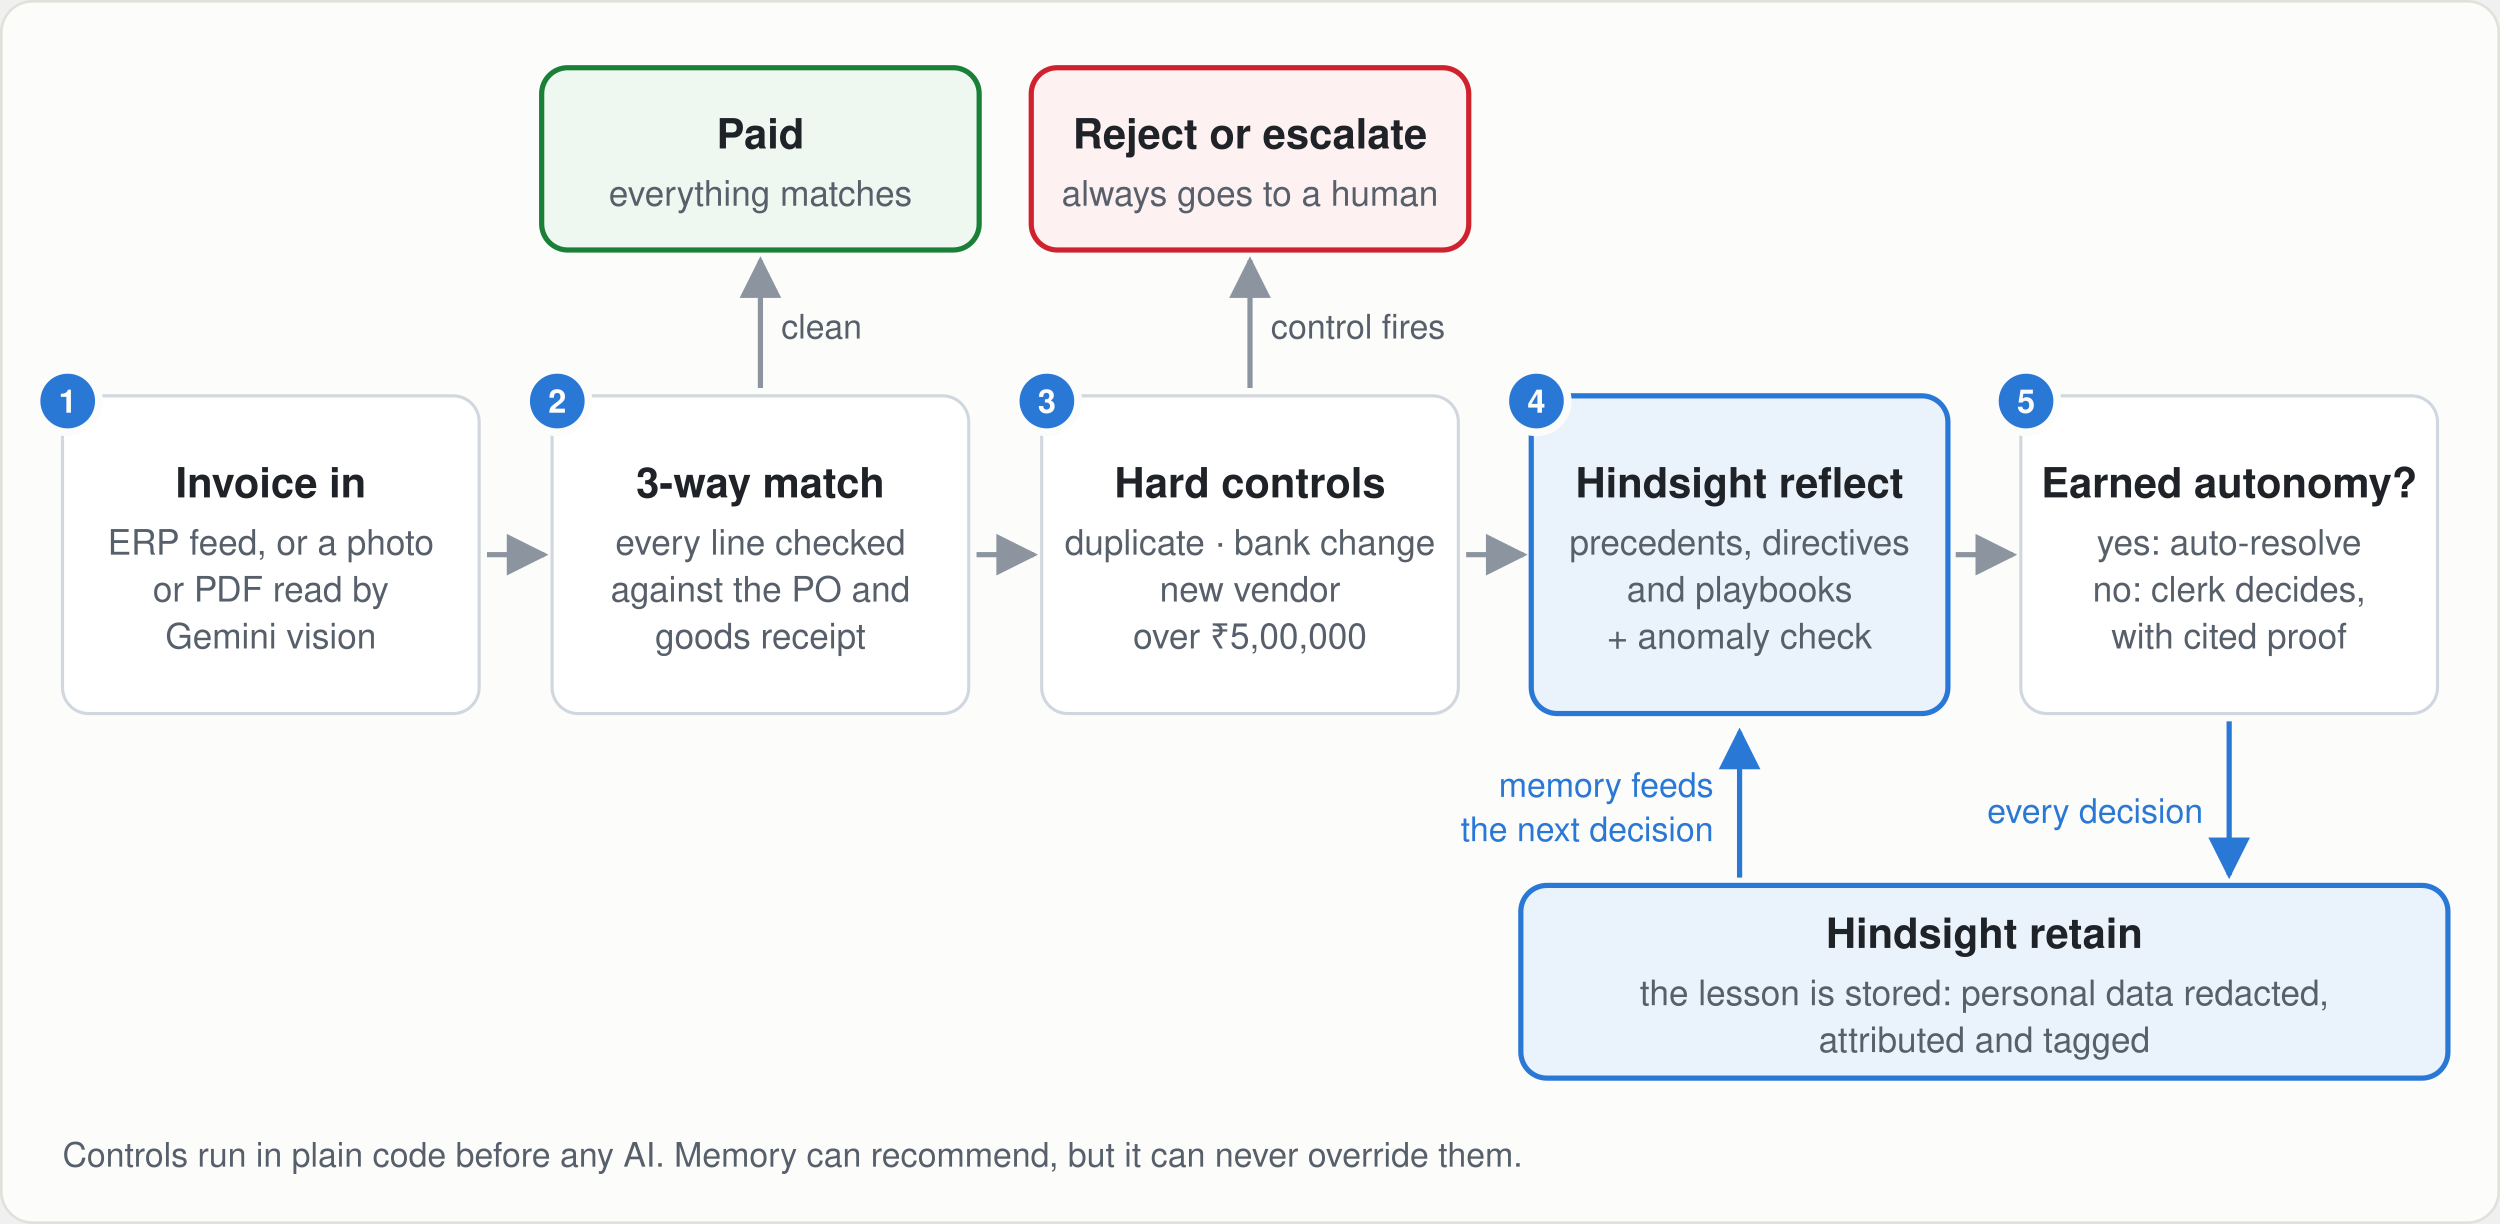
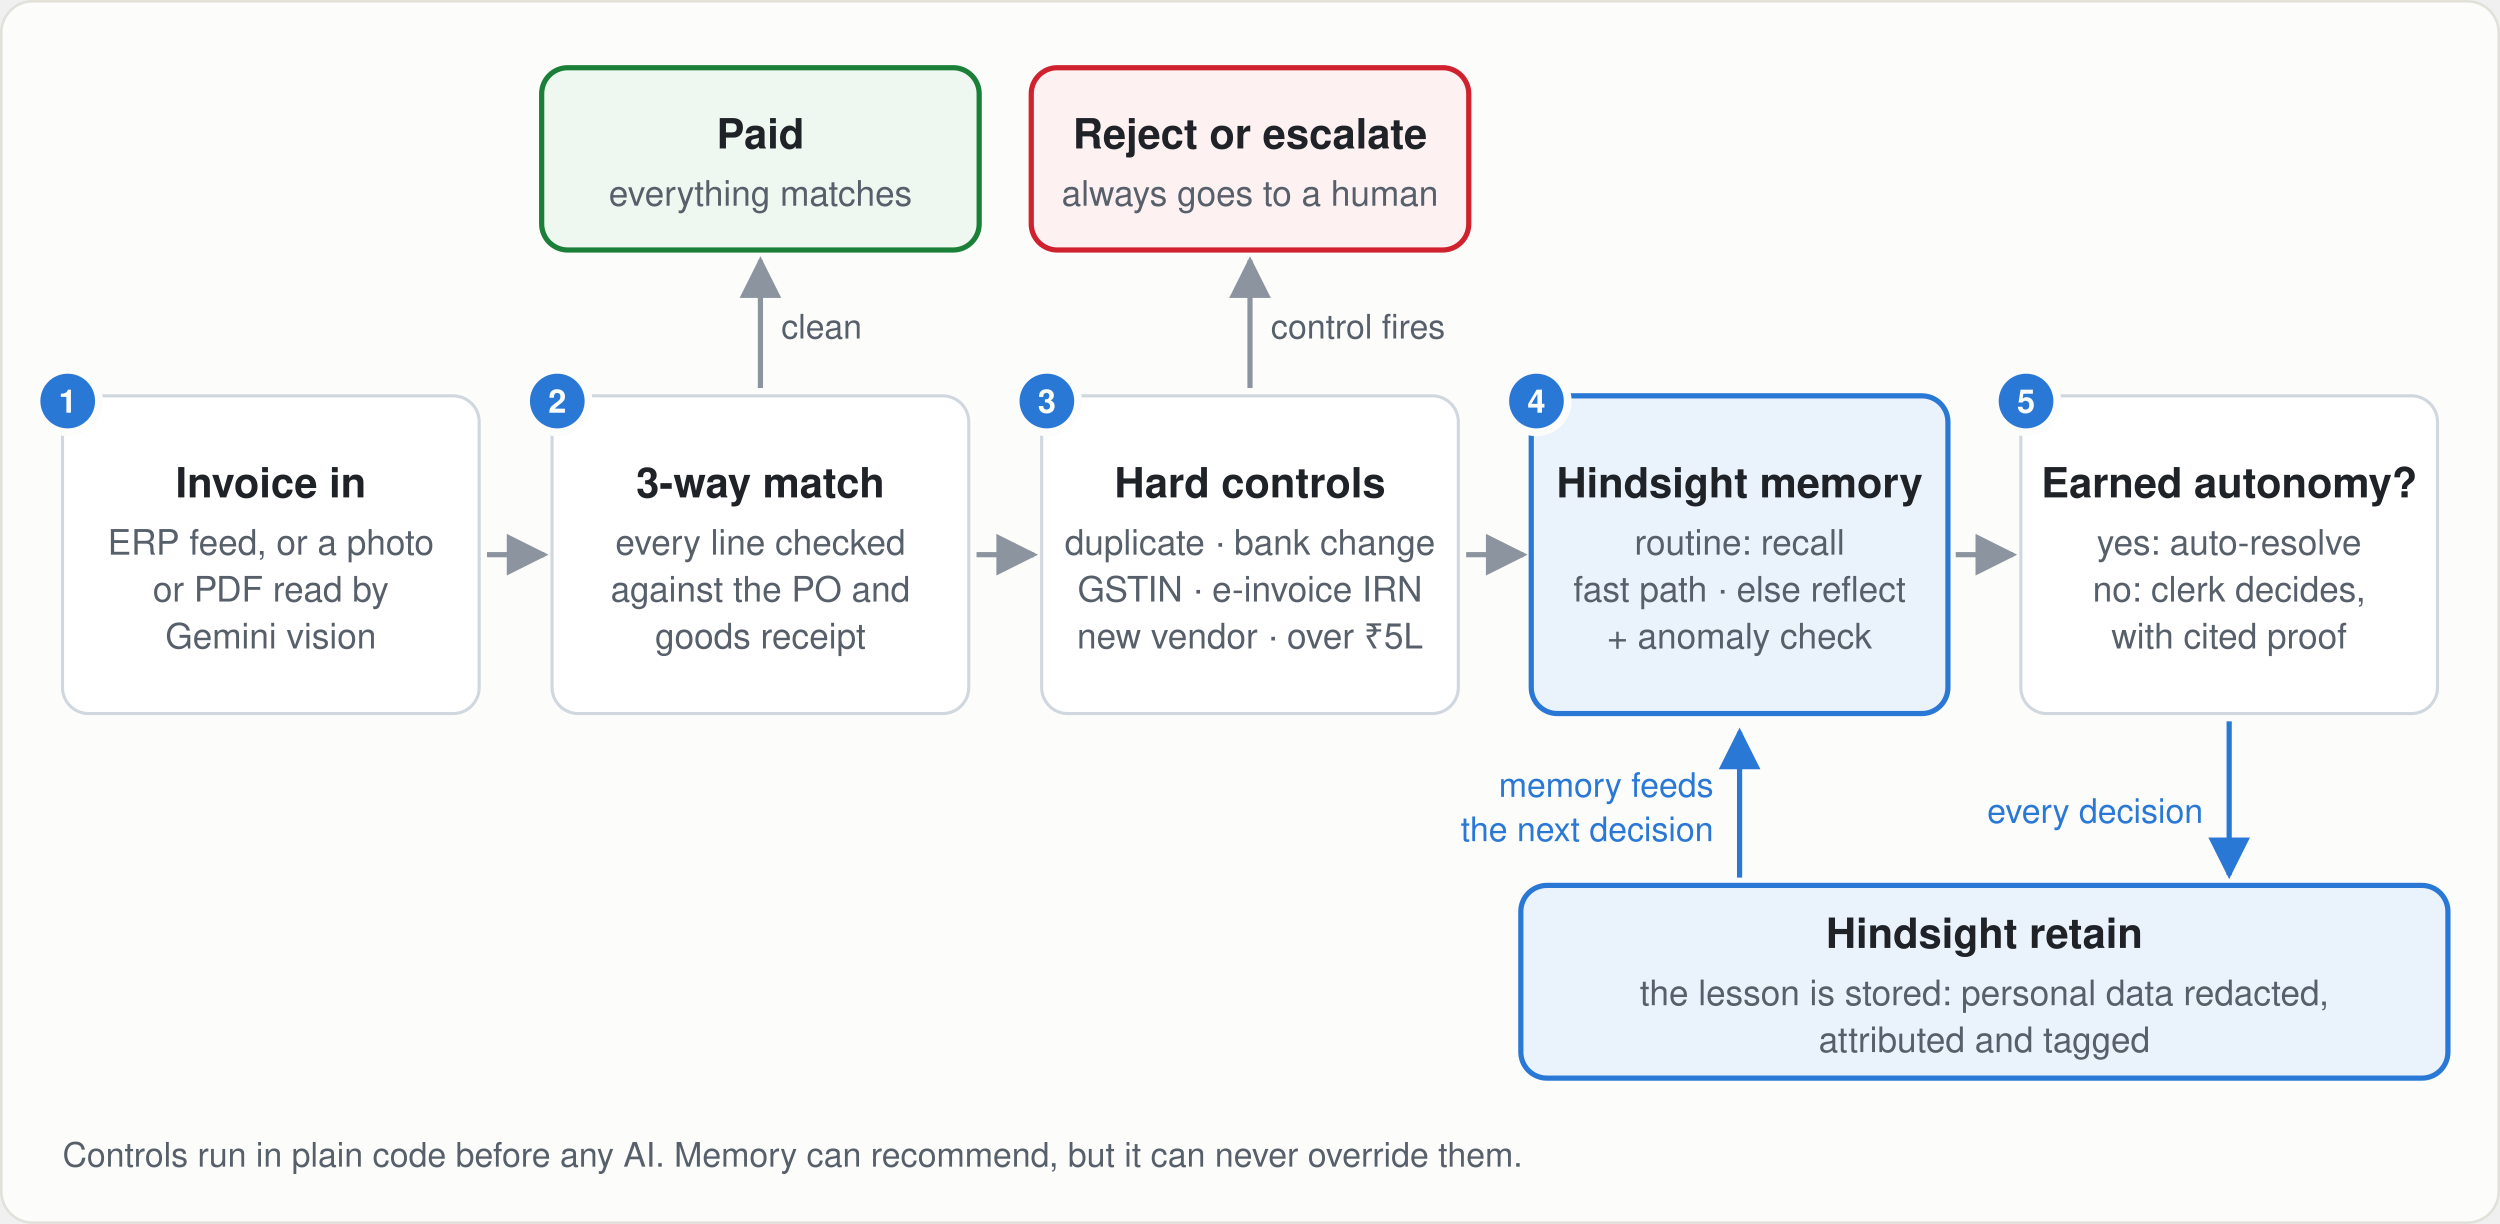
<svg xmlns="http://www.w3.org/2000/svg" width="960" height="470" viewBox="0 0 960 470" font-family="Segoe UI, -apple-system, BlinkMacSystemFont, Helvetica Neue, Helvetica, Arial, sans-serif" role="img" aria-labelledby="t d">
  <defs>
    <marker id="a" viewBox="0 0 10 10" refX="9" refY="5" markerWidth="8" markerHeight="8" orient="auto">
      <path d="M0,0 L10,5 L0,10 z" fill="#8c959f" />
    </marker>
    <marker id="aa" viewBox="0 0 10 10" refX="9" refY="5" markerWidth="8" markerHeight="8" orient="auto">
      <path d="M0,0 L10,5 L0,10 z" fill="#2a78d6" />
    </marker>
  </defs>
  <rect x="0.5" y="0.5" width="959" height="469" rx="12" fill="#fcfcfb" stroke="#e1e0d9" />
  <rect x="24" y="152" width="160" height="122" rx="10" fill="#ffffff" stroke="#d0d7de" stroke-width="1.2" />
  <text x="104.0" y="191.0" font-size="16" font-weight="600" fill="#1f2328" text-anchor="middle">Invoice in</text>
  <text x="104.0" y="213.0" font-size="13.5" font-weight="400" fill="#57606a" text-anchor="middle">ERP feed, or a photo</text>
  <text x="104.0" y="231.0" font-size="13.5" font-weight="400" fill="#57606a" text-anchor="middle">or PDF read by</text>
  <text x="104.0" y="249.0" font-size="13.5" font-weight="400" fill="#57606a" text-anchor="middle">Gemini vision</text>
  <circle cx="26" cy="154" r="12" fill="#2a78d6" stroke="#fcfcfb" stroke-width="3" />
  <text x="26" y="158.5" font-size="12.5" font-weight="700" fill="#fcfcfb" text-anchor="middle">1</text>
  <rect x="212" y="152" width="160" height="122" rx="10" fill="#ffffff" stroke="#d0d7de" stroke-width="1.2" />
  <text x="292.0" y="191.0" font-size="16" font-weight="600" fill="#1f2328" text-anchor="middle">3-way match</text>
  <text x="292.0" y="213.0" font-size="13.5" font-weight="400" fill="#57606a" text-anchor="middle">every line checked</text>
  <text x="292.0" y="231.0" font-size="13.5" font-weight="400" fill="#57606a" text-anchor="middle">against the PO and</text>
  <text x="292.0" y="249.0" font-size="13.5" font-weight="400" fill="#57606a" text-anchor="middle">goods receipt</text>
  <circle cx="214" cy="154" r="12" fill="#2a78d6" stroke="#fcfcfb" stroke-width="3" />
  <text x="214" y="158.5" font-size="12.5" font-weight="700" fill="#fcfcfb" text-anchor="middle">2</text>
  <path d="M187,213.0 L209,213.0" fill="none" stroke="#8c959f" stroke-width="2" stroke-linejoin="round" marker-end="url(#a)" />
  <rect x="400" y="152" width="160" height="122" rx="10" fill="#ffffff" stroke="#d0d7de" stroke-width="1.2" />
  <text x="480.0" y="191.0" font-size="16" font-weight="600" fill="#1f2328" text-anchor="middle">Hard controls</text>
  <text x="480.0" y="213.0" font-size="13.5" font-weight="400" fill="#57606a" text-anchor="middle">duplicate · bank change</text>
-   <text x="480.0" y="231.0" font-size="13.5" font-weight="400" fill="#57606a" text-anchor="middle">new vendor</text>
-   <text x="480.0" y="249.0" font-size="13.5" font-weight="400" fill="#57606a" text-anchor="middle">over ₹5,00,000</text>
+   <text x="480.0" y="231.0" font-size="13.5" font-weight="400" fill="#57606a" text-anchor="middle">GSTIN · e-invoice IRN</text>
+   <text x="480.0" y="249.0" font-size="13.5" font-weight="400" fill="#57606a" text-anchor="middle">new vendor · over ₹5L</text>
  <circle cx="402" cy="154" r="12" fill="#2a78d6" stroke="#fcfcfb" stroke-width="3" />
  <text x="402" y="158.5" font-size="12.5" font-weight="700" fill="#fcfcfb" text-anchor="middle">3</text>
  <path d="M375,213.0 L397,213.0" fill="none" stroke="#8c959f" stroke-width="2" stroke-linejoin="round" marker-end="url(#a)" />
  <rect x="588" y="152" width="160" height="122" rx="10" fill="#eaf2fc" stroke="#2a78d6" stroke-width="2" />
-   <text x="668.0" y="191.0" font-size="16" font-weight="600" fill="#1f2328" text-anchor="middle">Hindsight reflect</text>
-   <text x="668.0" y="213.0" font-size="13.5" font-weight="400" fill="#57606a" text-anchor="middle">precedents, directives</text>
-   <text x="668.0" y="231.0" font-size="13.5" font-weight="400" fill="#57606a" text-anchor="middle">and playbooks</text>
+   <text x="668.0" y="191.0" font-size="16" font-weight="600" fill="#1f2328" text-anchor="middle">Hindsight memory</text>
+   <text x="668.0" y="213.0" font-size="13.5" font-weight="400" fill="#57606a" text-anchor="middle">routine: recall</text>
+   <text x="668.0" y="231.0" font-size="13.5" font-weight="400" fill="#57606a" text-anchor="middle">fast path · else reflect</text>
  <text x="668.0" y="249.0" font-size="13.5" font-weight="400" fill="#57606a" text-anchor="middle">+ anomaly check</text>
  <circle cx="590" cy="154" r="12" fill="#2a78d6" stroke="#fcfcfb" stroke-width="3" />
  <text x="590" y="158.5" font-size="12.5" font-weight="700" fill="#fcfcfb" text-anchor="middle">4</text>
  <path d="M563,213.0 L585,213.0" fill="none" stroke="#8c959f" stroke-width="2" stroke-linejoin="round" marker-end="url(#a)" />
  <rect x="776" y="152" width="160" height="122" rx="10" fill="#ffffff" stroke="#d0d7de" stroke-width="1.2" />
  <text x="856.0" y="191.0" font-size="16" font-weight="600" fill="#1f2328" text-anchor="middle">Earned autonomy?</text>
  <text x="856.0" y="213.0" font-size="13.5" font-weight="400" fill="#57606a" text-anchor="middle">yes: auto-resolve</text>
  <text x="856.0" y="231.0" font-size="13.5" font-weight="400" fill="#57606a" text-anchor="middle">no: clerk decides,</text>
  <text x="856.0" y="249.0" font-size="13.5" font-weight="400" fill="#57606a" text-anchor="middle">with cited proof</text>
  <circle cx="778" cy="154" r="12" fill="#2a78d6" stroke="#fcfcfb" stroke-width="3" />
  <text x="778" y="158.5" font-size="12.5" font-weight="700" fill="#fcfcfb" text-anchor="middle">5</text>
  <path d="M751,213.0 L773,213.0" fill="none" stroke="#8c959f" stroke-width="2" stroke-linejoin="round" marker-end="url(#a)" />
  <rect x="208" y="26" width="168" height="70" rx="10" fill="#eef8f1" stroke="#1a7f37" stroke-width="2" />
  <text x="292.0" y="57.0" font-size="16" font-weight="600" fill="#1f2328" text-anchor="middle">Paid</text>
  <text x="292.0" y="79.0" font-size="13.5" font-weight="400" fill="#57606a" text-anchor="middle">everything matches</text>
  <path d="M292.0,149 L292.0,100" fill="none" stroke="#8c959f" stroke-width="2" stroke-linejoin="round" marker-end="url(#a)" />
  <text x="300.0" y="130" font-size="13" font-weight="400" fill="#57606a" text-anchor="start">clean</text>
  <rect x="396" y="26" width="168" height="70" rx="10" fill="#fdf1f1" stroke="#cf222e" stroke-width="2" />
  <text x="480.0" y="57.0" font-size="16" font-weight="600" fill="#1f2328" text-anchor="middle">Reject or escalate</text>
  <text x="480.0" y="79.0" font-size="13.5" font-weight="400" fill="#57606a" text-anchor="middle">always goes to a human</text>
  <path d="M480.0,149 L480.0,100" fill="none" stroke="#8c959f" stroke-width="2" stroke-linejoin="round" marker-end="url(#a)" />
  <text x="488.0" y="130" font-size="13" font-weight="400" fill="#57606a" text-anchor="start">control fires</text>
  <rect x="584" y="340" width="356" height="74" rx="10" fill="#eaf2fc" stroke="#2a78d6" stroke-width="2" />
  <text x="762.0" y="364.0" font-size="16" font-weight="600" fill="#1f2328" text-anchor="middle">Hindsight retain</text>
  <text x="762.0" y="386.0" font-size="13.5" font-weight="400" fill="#57606a" text-anchor="middle">the lesson is stored: personal data redacted,</text>
  <text x="762.0" y="404.0" font-size="13.5" font-weight="400" fill="#57606a" text-anchor="middle">attributed and tagged</text>
  <path d="M856.0,277 L856.0,336" fill="none" stroke="#2a78d6" stroke-width="2" stroke-linejoin="round" marker-end="url(#aa)" />
  <path d="M668.0,337 L668.0,281" fill="none" stroke="#2a78d6" stroke-width="2" stroke-linejoin="round" marker-end="url(#aa)" />
  <text x="658.0" y="306" font-size="13" font-weight="400" fill="#2a78d6" text-anchor="end">memory feeds</text>
  <text x="658.0" y="323" font-size="13" font-weight="400" fill="#2a78d6" text-anchor="end">the next decision</text>
  <text x="846.0" y="316" font-size="13" font-weight="400" fill="#2a78d6" text-anchor="end">every decision</text>
  <text x="24" y="448" font-size="13" font-weight="400" fill="#57606a" text-anchor="start">Controls run in plain code before any AI. Memory can recommend, but it can never override them.</text>
</svg>
